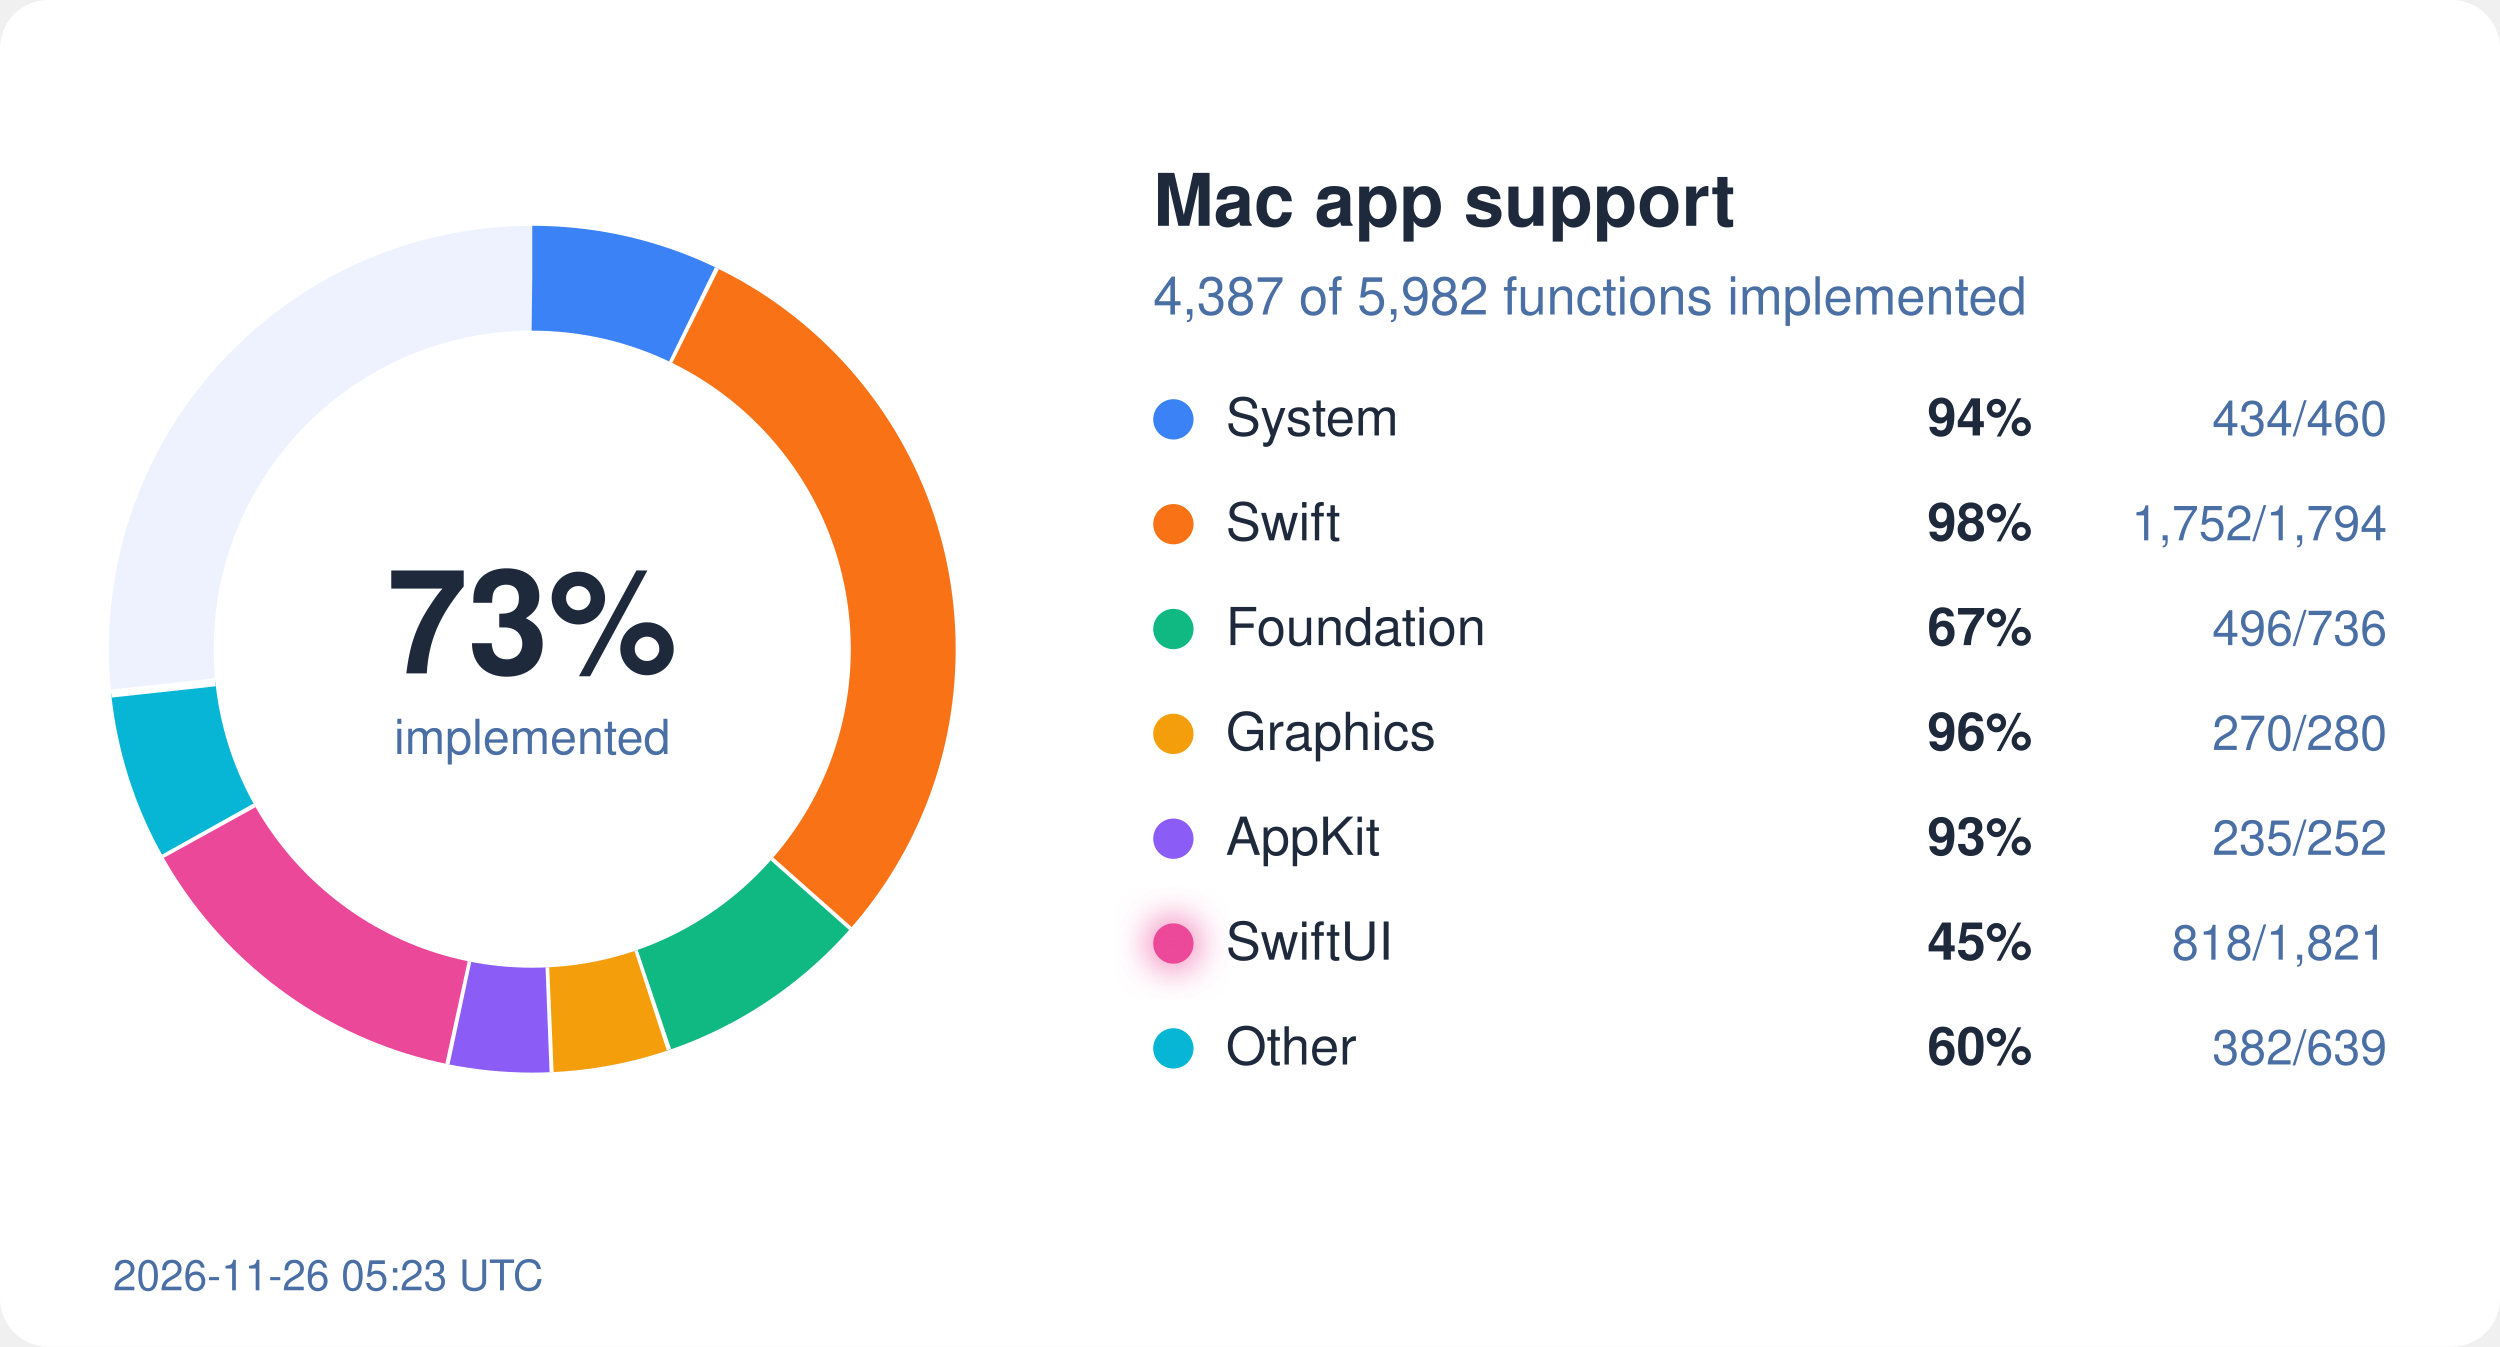
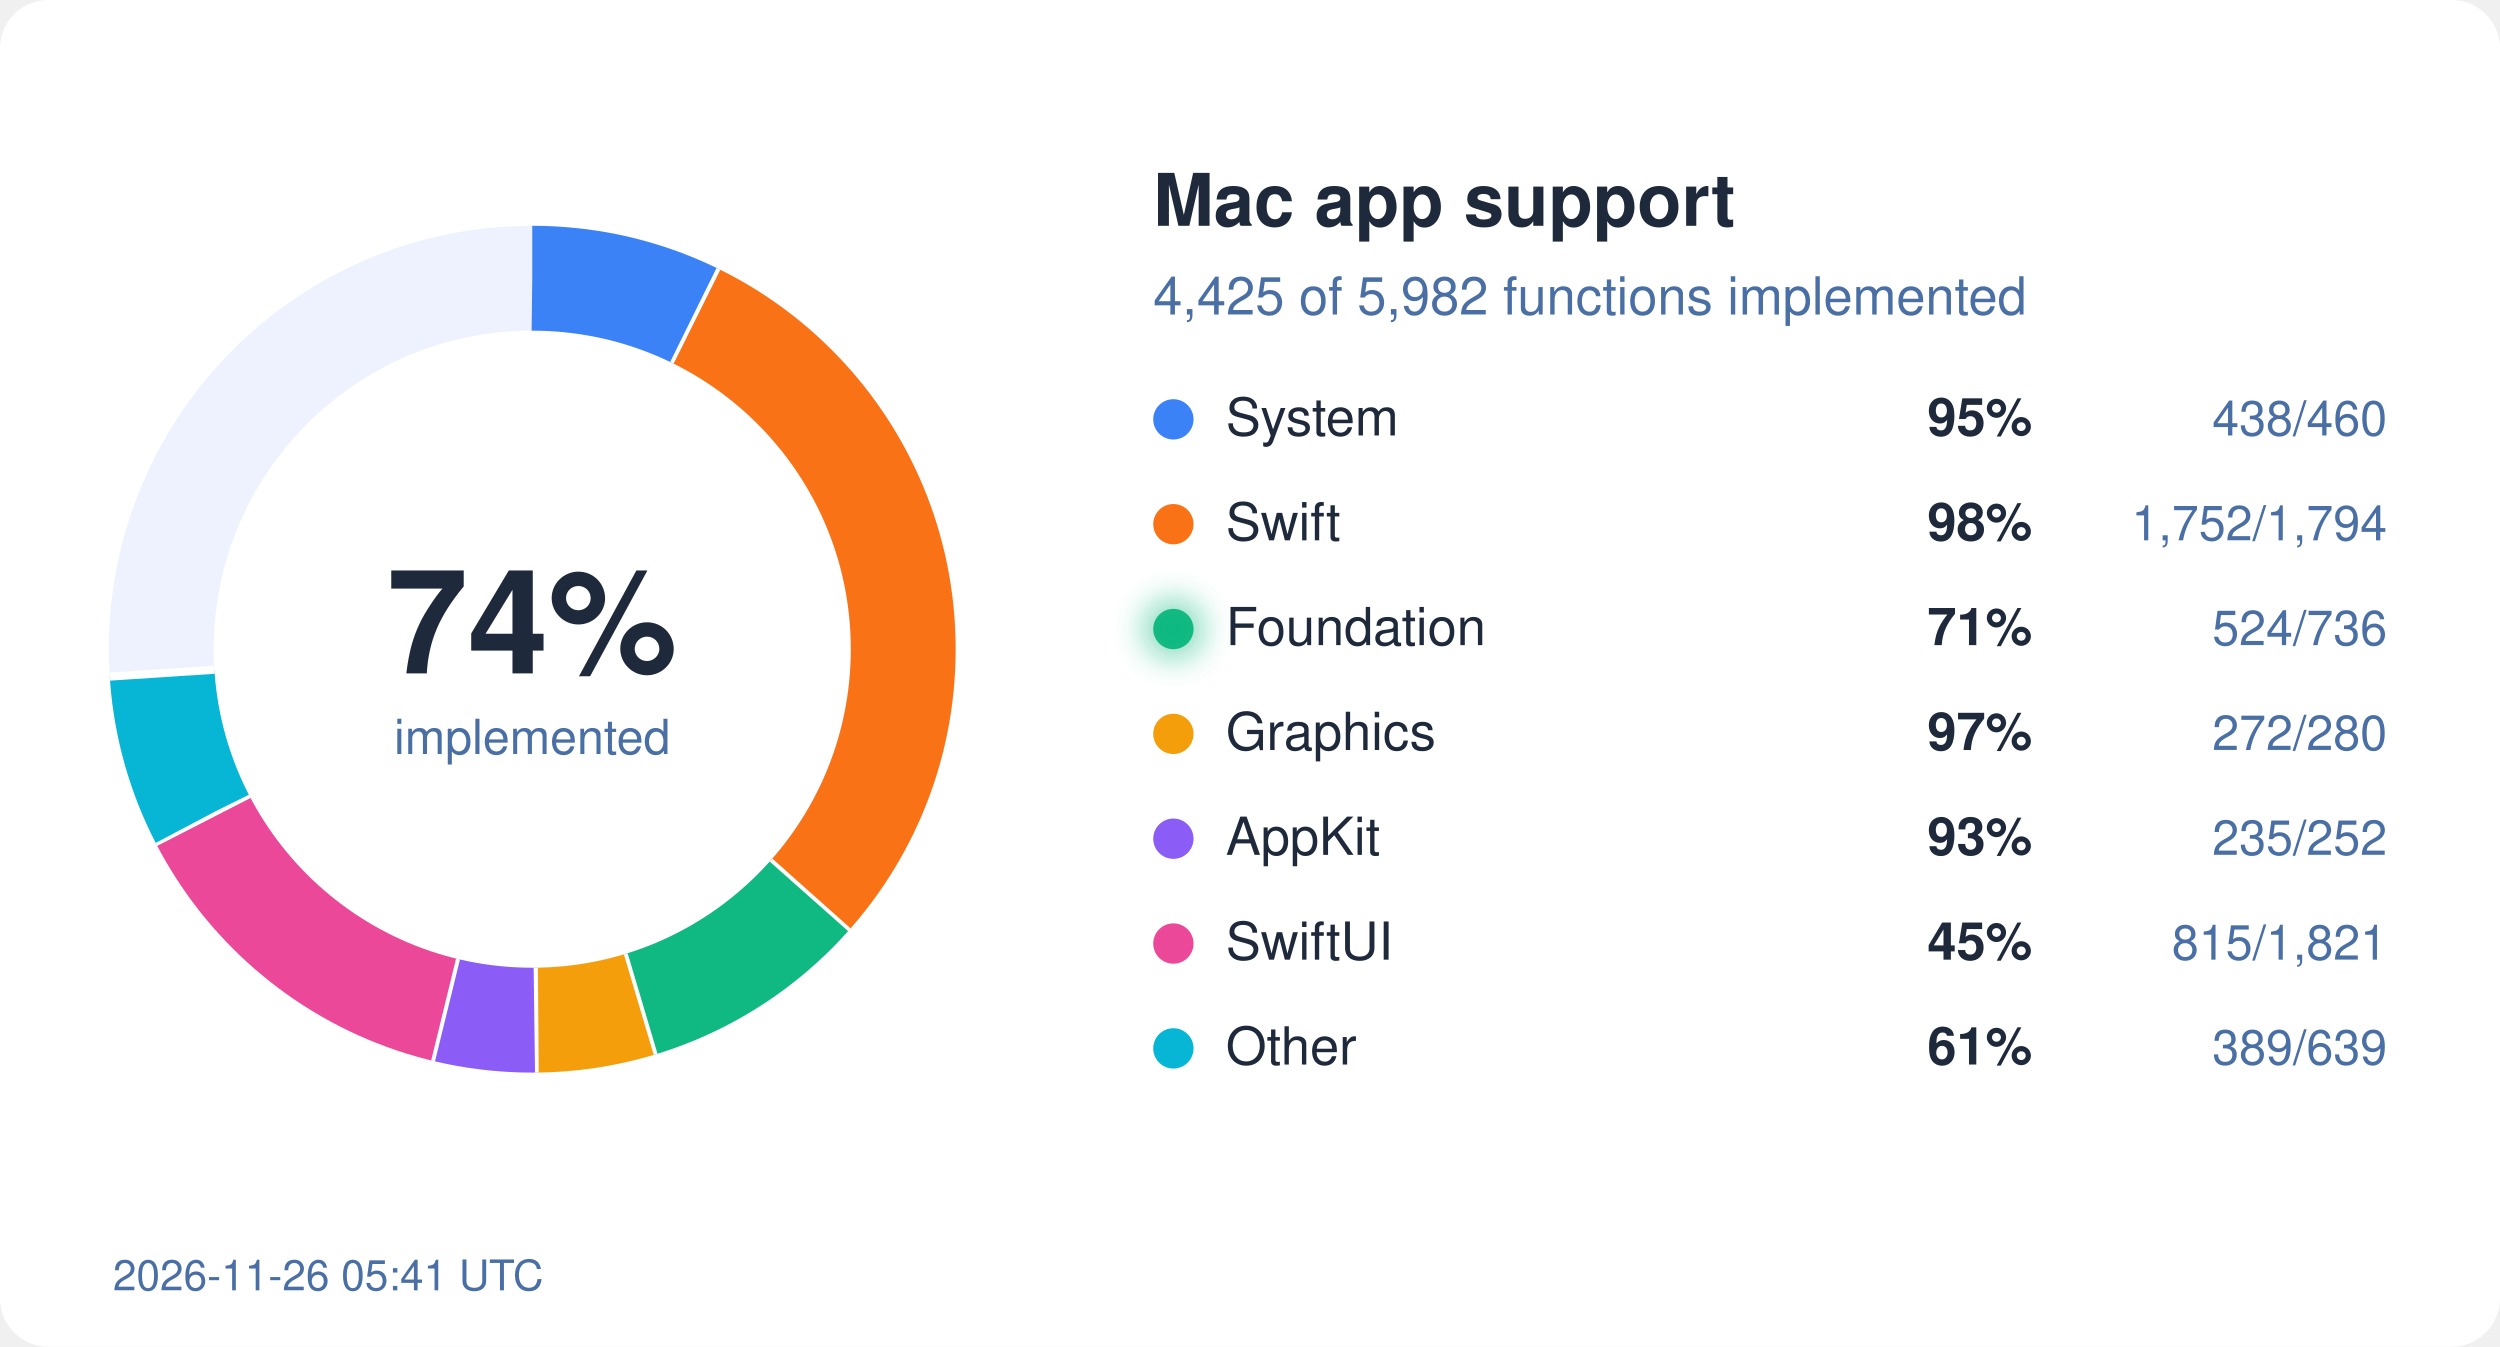
<svg xmlns="http://www.w3.org/2000/svg" width="620" height="334" viewBox="0 0 620 334">
  <style>
  text { font-family: system-ui, -apple-system, "Segoe UI", Helvetica, Arial, sans-serif; }
  .bg { fill: #ffffff; } .ink { fill: #1e293b; } .mute { fill: #4a6fa5; }
  .track { stroke: #eef2ff; } .gap { stroke: #ffffff; }
  .s-System { stroke: #3b82f6; } .f-System { fill: #3b82f6; }
  .s-Swift { stroke: #f97316; } .f-Swift { fill: #f97316; }
  .s-Foundation { stroke: #10b981; } .f-Foundation { fill: #10b981; }
  .s-Graphics { stroke: #f59e0b; } .f-Graphics { fill: #f59e0b; }
  .s-AppKit { stroke: #8b5cf6; } .f-AppKit { fill: #8b5cf6; }
  .s-SwiftUI { stroke: #ec4899; } .f-SwiftUI { fill: #ec4899; }
  .s-Other { stroke: #06b6d4; } .f-Other { fill: #06b6d4; }
  @media (prefers-color-scheme: dark) {
    .bg { fill: #0d1117; } .ink { fill: #e6edf3; } .mute { fill: #8fb4e3; }
    .track { stroke: #12263f; } .gap { stroke: #0d1117; }
    .s-System { stroke: #60a5fa; } .f-System { fill: #60a5fa; }
    .s-Swift { stroke: #fb923c; } .f-Swift { fill: #fb923c; }
    .s-Foundation { stroke: #34d399; } .f-Foundation { fill: #34d399; }
    .s-Graphics { stroke: #fbbf24; } .f-Graphics { fill: #fbbf24; }
    .s-AppKit { stroke: #a78bfa; } .f-AppKit { fill: #a78bfa; }
    .s-SwiftUI { stroke: #f472b6; } .f-SwiftUI { fill: #f472b6; }
    .s-Other { stroke: #22d3ee; } .f-Other { fill: #22d3ee; }
  }
</style>
  <defs>
    <filter id="glow" x="-50%" y="-50%" width="200%" height="200%">
      <feGaussianBlur stdDeviation="4" />
    </filter>
  </defs>
  <rect width="620" height="334" rx="12" class="bg" />
  <circle cx="132" cy="161" r="92" fill="none" class="track" stroke-width="26" />
-   <circle cx="132" cy="161" r="92" fill="none" class="s-System" stroke-width="26" stroke-dasharray="41.94 578.05" stroke-dashoffset="-0.00" transform="rotate(-90 132 161)" />
-   <line x1="166.8" y1="90.1" x2="178.2" y2="66.7" class="gap" stroke-width="2" />
-   <circle cx="132" cy="161" r="92" fill="none" class="s-Swift" stroke-width="26" stroke-dasharray="169.30 578.05" stroke-dashoffset="-41.94" transform="rotate(-90 132 161)" />
-   <line x1="191.1" y1="213.4" x2="210.6" y2="230.7" class="gap" stroke-width="2" />
-   <circle cx="132" cy="161" r="92" fill="none" class="s-Foundation" stroke-width="26" stroke-dasharray="47.93 578.05" stroke-dashoffset="-211.24" transform="rotate(-90 132 161)" />
-   <line x1="157.2" y1="235.9" x2="165.5" y2="260.5" class="gap" stroke-width="2" />
-   <circle cx="132" cy="161" r="92" fill="none" class="s-Graphics" stroke-width="26" stroke-dasharray="26.09 578.05" stroke-dashoffset="-259.17" transform="rotate(-90 132 161)" />
-   <line x1="135.2" y1="239.9" x2="136.3" y2="265.9" class="gap" stroke-width="2" />
-   <circle cx="132" cy="161" r="92" fill="none" class="s-AppKit" stroke-width="26" stroke-dasharray="22.71 578.05" stroke-dashoffset="-285.26" transform="rotate(-90 132 161)" />
-   <line x1="115.9" y1="238.3" x2="110.5" y2="263.8" class="gap" stroke-width="2" />
-   <circle cx="132" cy="161" r="92" fill="none" class="s-SwiftUI" stroke-width="26" stroke-dasharray="79.05 578.05" stroke-dashoffset="-307.97" transform="rotate(-90 132 161)" />
-   <line x1="62.9" y1="199.3" x2="40.1" y2="211.9" class="gap" stroke-width="2" />
-   <circle cx="132" cy="161" r="92" fill="none" class="s-Other" stroke-width="26" stroke-dasharray="36.91 578.05" stroke-dashoffset="-387.01" transform="rotate(-90 132 161)" />
-   <line x1="53.4" y1="169.2" x2="27.6" y2="172.0" class="gap" stroke-width="2" />
-   <text x="132" y="167" text-anchor="middle" class="ink" font-size="36" font-weight="700">73%</text>
+   <circle cx="132" cy="161" r="92" fill="none" class="s-System" stroke-width="26" stroke-dasharray="42.32 578.05" stroke-dashoffset="-0.00" transform="rotate(-90 132 161)" />
+   <line x1="167.1" y1="90.2" x2="178.6" y2="66.9" class="gap" stroke-width="2" />
+   <circle cx="132" cy="161" r="92" fill="none" class="s-Swift" stroke-width="26" stroke-dasharray="169.30 578.05" stroke-dashoffset="-42.32" transform="rotate(-90 132 161)" />
+   <line x1="190.9" y1="213.7" x2="210.3" y2="231.0" class="gap" stroke-width="2" />
+   <circle cx="132" cy="161" r="92" fill="none" class="s-Foundation" stroke-width="26" stroke-dasharray="50.64 578.05" stroke-dashoffset="-211.62" transform="rotate(-90 132 161)" />
+   <line x1="154.7" y1="236.7" x2="162.1" y2="261.6" class="gap" stroke-width="2" />
+   <circle cx="132" cy="161" r="92" fill="none" class="s-Graphics" stroke-width="26" stroke-dasharray="26.28 578.05" stroke-dashoffset="-262.26" transform="rotate(-90 132 161)" />
+   <line x1="132.4" y1="240.0" x2="132.6" y2="266.0" class="gap" stroke-width="2" />
+   <circle cx="132" cy="161" r="92" fill="none" class="s-AppKit" stroke-width="26" stroke-dasharray="22.71 578.05" stroke-dashoffset="-288.54" transform="rotate(-90 132 161)" />
+   <line x1="113.1" y1="237.7" x2="106.9" y2="263.0" class="gap" stroke-width="2" />
+   <circle cx="132" cy="161" r="92" fill="none" class="s-SwiftUI" stroke-width="26" stroke-dasharray="78.76 578.05" stroke-dashoffset="-311.25" transform="rotate(-90 132 161)" />
+   <line x1="61.7" y1="197.0" x2="38.5" y2="208.9" class="gap" stroke-width="2" />
+   <circle cx="132" cy="161" r="92" fill="none" class="s-Other" stroke-width="26" stroke-dasharray="37.59 578.05" stroke-dashoffset="-390.01" transform="rotate(-90 132 161)" />
+   <line x1="53.2" y1="166.1" x2="27.2" y2="167.8" class="gap" stroke-width="2" />
+   <text x="132" y="167" text-anchor="middle" class="ink" font-size="36" font-weight="700">74%</text>
  <text x="132" y="187" text-anchor="middle" class="mute" font-size="12">implemented</text>
  <text x="286" y="56" class="ink" font-size="18" font-weight="600">Mac app support</text>
-   <text x="286" y="78" class="mute" font-size="13">4,387 of 5,982 functions implemented</text>
+   <text x="286" y="78" class="mute" font-size="13">4,425 of 5,982 functions implemented</text>
  <circle cx="291" cy="104" r="5" class="f-System" />
  <text x="304" y="108" class="ink" font-size="13">System</text>
-   <text x="504" y="108" class="ink" font-size="13" font-weight="600" text-anchor="end">94%</text>
-   <text x="592" y="108" class="mute" font-size="12" text-anchor="end">434/460</text>
+   <text x="504" y="108" class="ink" font-size="13" font-weight="600" text-anchor="end">95%</text>
+   <text x="592" y="108" class="mute" font-size="12" text-anchor="end">438/460</text>
  <circle cx="291" cy="130" r="5" class="f-Swift" />
  <text x="304" y="134" class="ink" font-size="13">Swift</text>
  <text x="504" y="134" class="ink" font-size="13" font-weight="600" text-anchor="end">98%</text>
  <text x="592" y="134" class="mute" font-size="12" text-anchor="end">1,752/1,794</text>
  <circle cx="291" cy="156" r="5" class="f-Foundation" />
  <text x="304" y="160" class="ink" font-size="13">Foundation</text>
-   <text x="504" y="160" class="ink" font-size="13" font-weight="600" text-anchor="end">67%</text>
-   <text x="592" y="160" class="mute" font-size="12" text-anchor="end">496/736</text>
+   <circle cx="291" cy="156" r="7" class="f-Foundation" filter="url(#glow)" opacity="0.6" />
+   <text x="504" y="160" class="ink" font-size="13" font-weight="600" text-anchor="end">71%</text>
+   <text x="592" y="160" class="mute" font-size="12" text-anchor="end">524/736</text>
  <circle cx="291" cy="182" r="5" class="f-Graphics" />
  <text x="304" y="186" class="ink" font-size="13">Graphics</text>
-   <text x="504" y="186" class="ink" font-size="13" font-weight="600" text-anchor="end">96%</text>
-   <text x="592" y="186" class="mute" font-size="12" text-anchor="end">270/280</text>
+   <text x="504" y="186" class="ink" font-size="13" font-weight="600" text-anchor="end">97%</text>
+   <text x="592" y="186" class="mute" font-size="12" text-anchor="end">272/280</text>
  <circle cx="291" cy="208" r="5" class="f-AppKit" />
  <text x="304" y="212" class="ink" font-size="13">AppKit</text>
  <text x="504" y="212" class="ink" font-size="13" font-weight="600" text-anchor="end">93%</text>
  <text x="592" y="212" class="mute" font-size="12" text-anchor="end">235/252</text>
  <circle cx="291" cy="234" r="5" class="f-SwiftUI" />
  <text x="304" y="238" class="ink" font-size="13">SwiftUI</text>
-   <circle cx="291" cy="234" r="7" class="f-SwiftUI" filter="url(#glow)" opacity="0.6" />
  <text x="504" y="238" class="ink" font-size="13" font-weight="600" text-anchor="end">45%</text>
-   <text x="592" y="238" class="mute" font-size="12" text-anchor="end">818/1,821</text>
+   <text x="592" y="238" class="mute" font-size="12" text-anchor="end">815/1,821</text>
  <circle cx="291" cy="260" r="5" class="f-Other" />
  <text x="304" y="264" class="ink" font-size="13">Other</text>
-   <text x="504" y="264" class="ink" font-size="13" font-weight="600" text-anchor="end">60%</text>
-   <text x="592" y="264" class="mute" font-size="12" text-anchor="end">382/639</text>
-   <text x="28" y="320" class="mute" font-size="10.5">2026-11-26 05:23 UTC</text>
+   <text x="504" y="264" class="ink" font-size="13" font-weight="600" text-anchor="end">61%</text>
+   <text x="592" y="264" class="mute" font-size="12" text-anchor="end">389/639</text>
+   <text x="28" y="320" class="mute" font-size="10.5">2026-11-26 05:41 UTC</text>
</svg>
